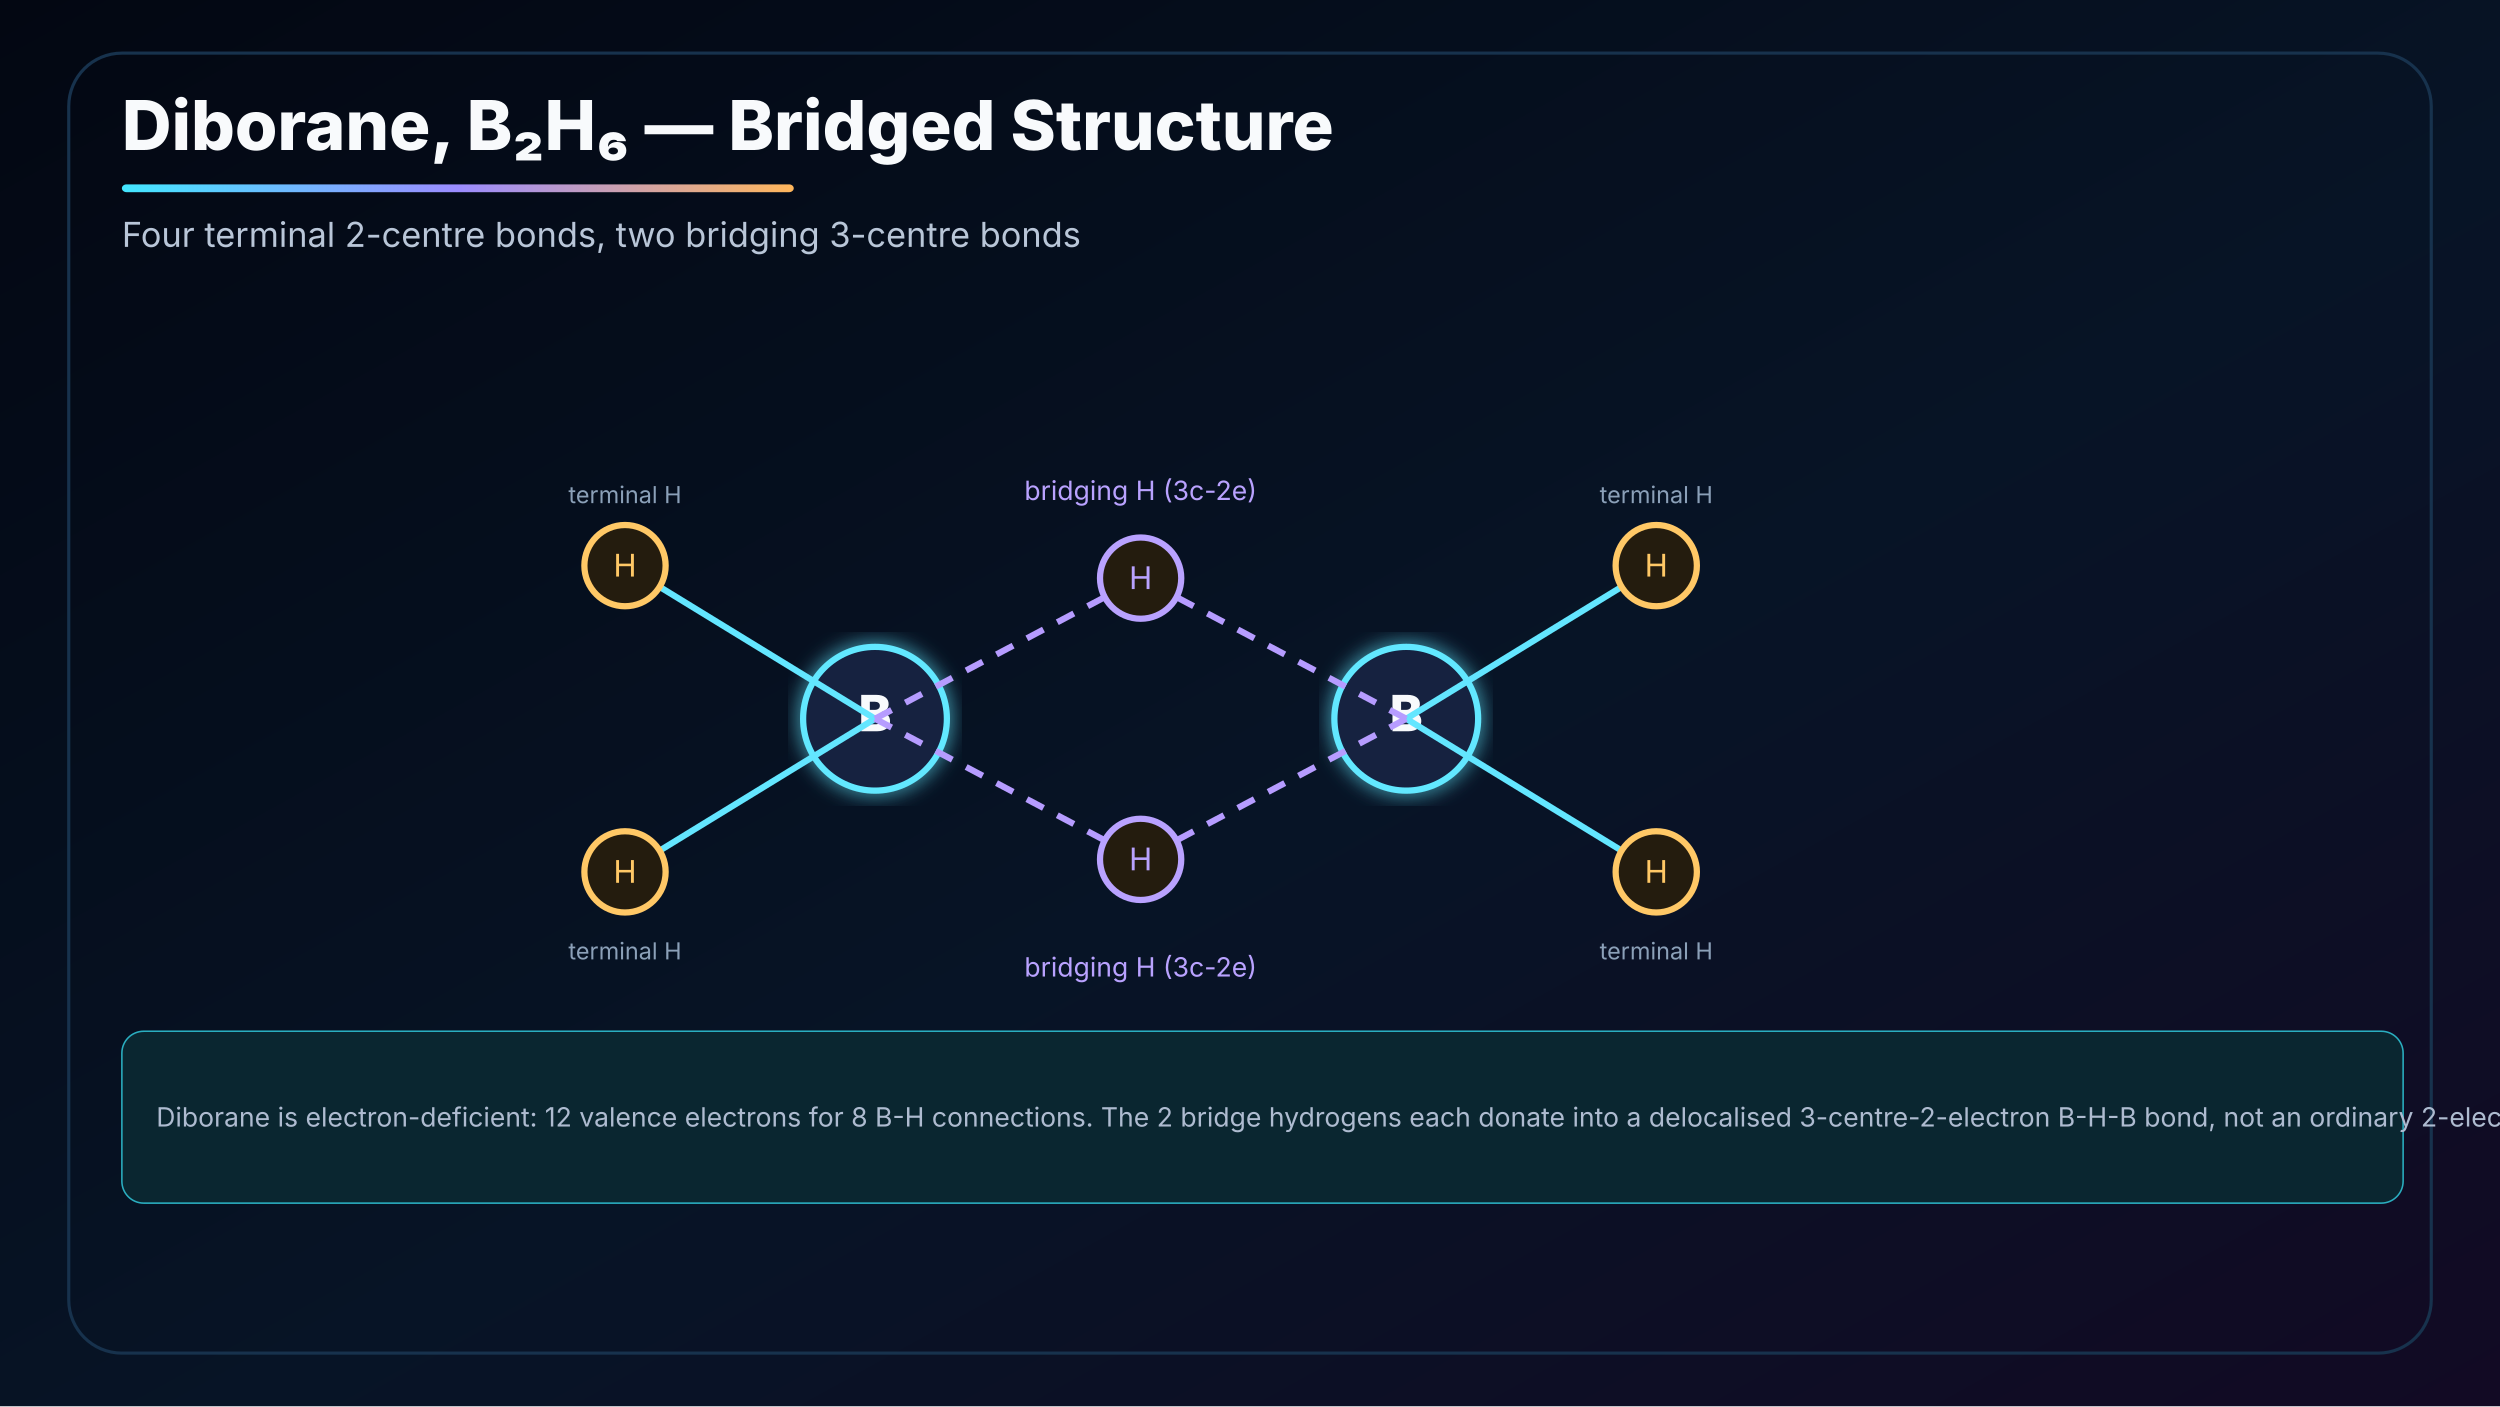
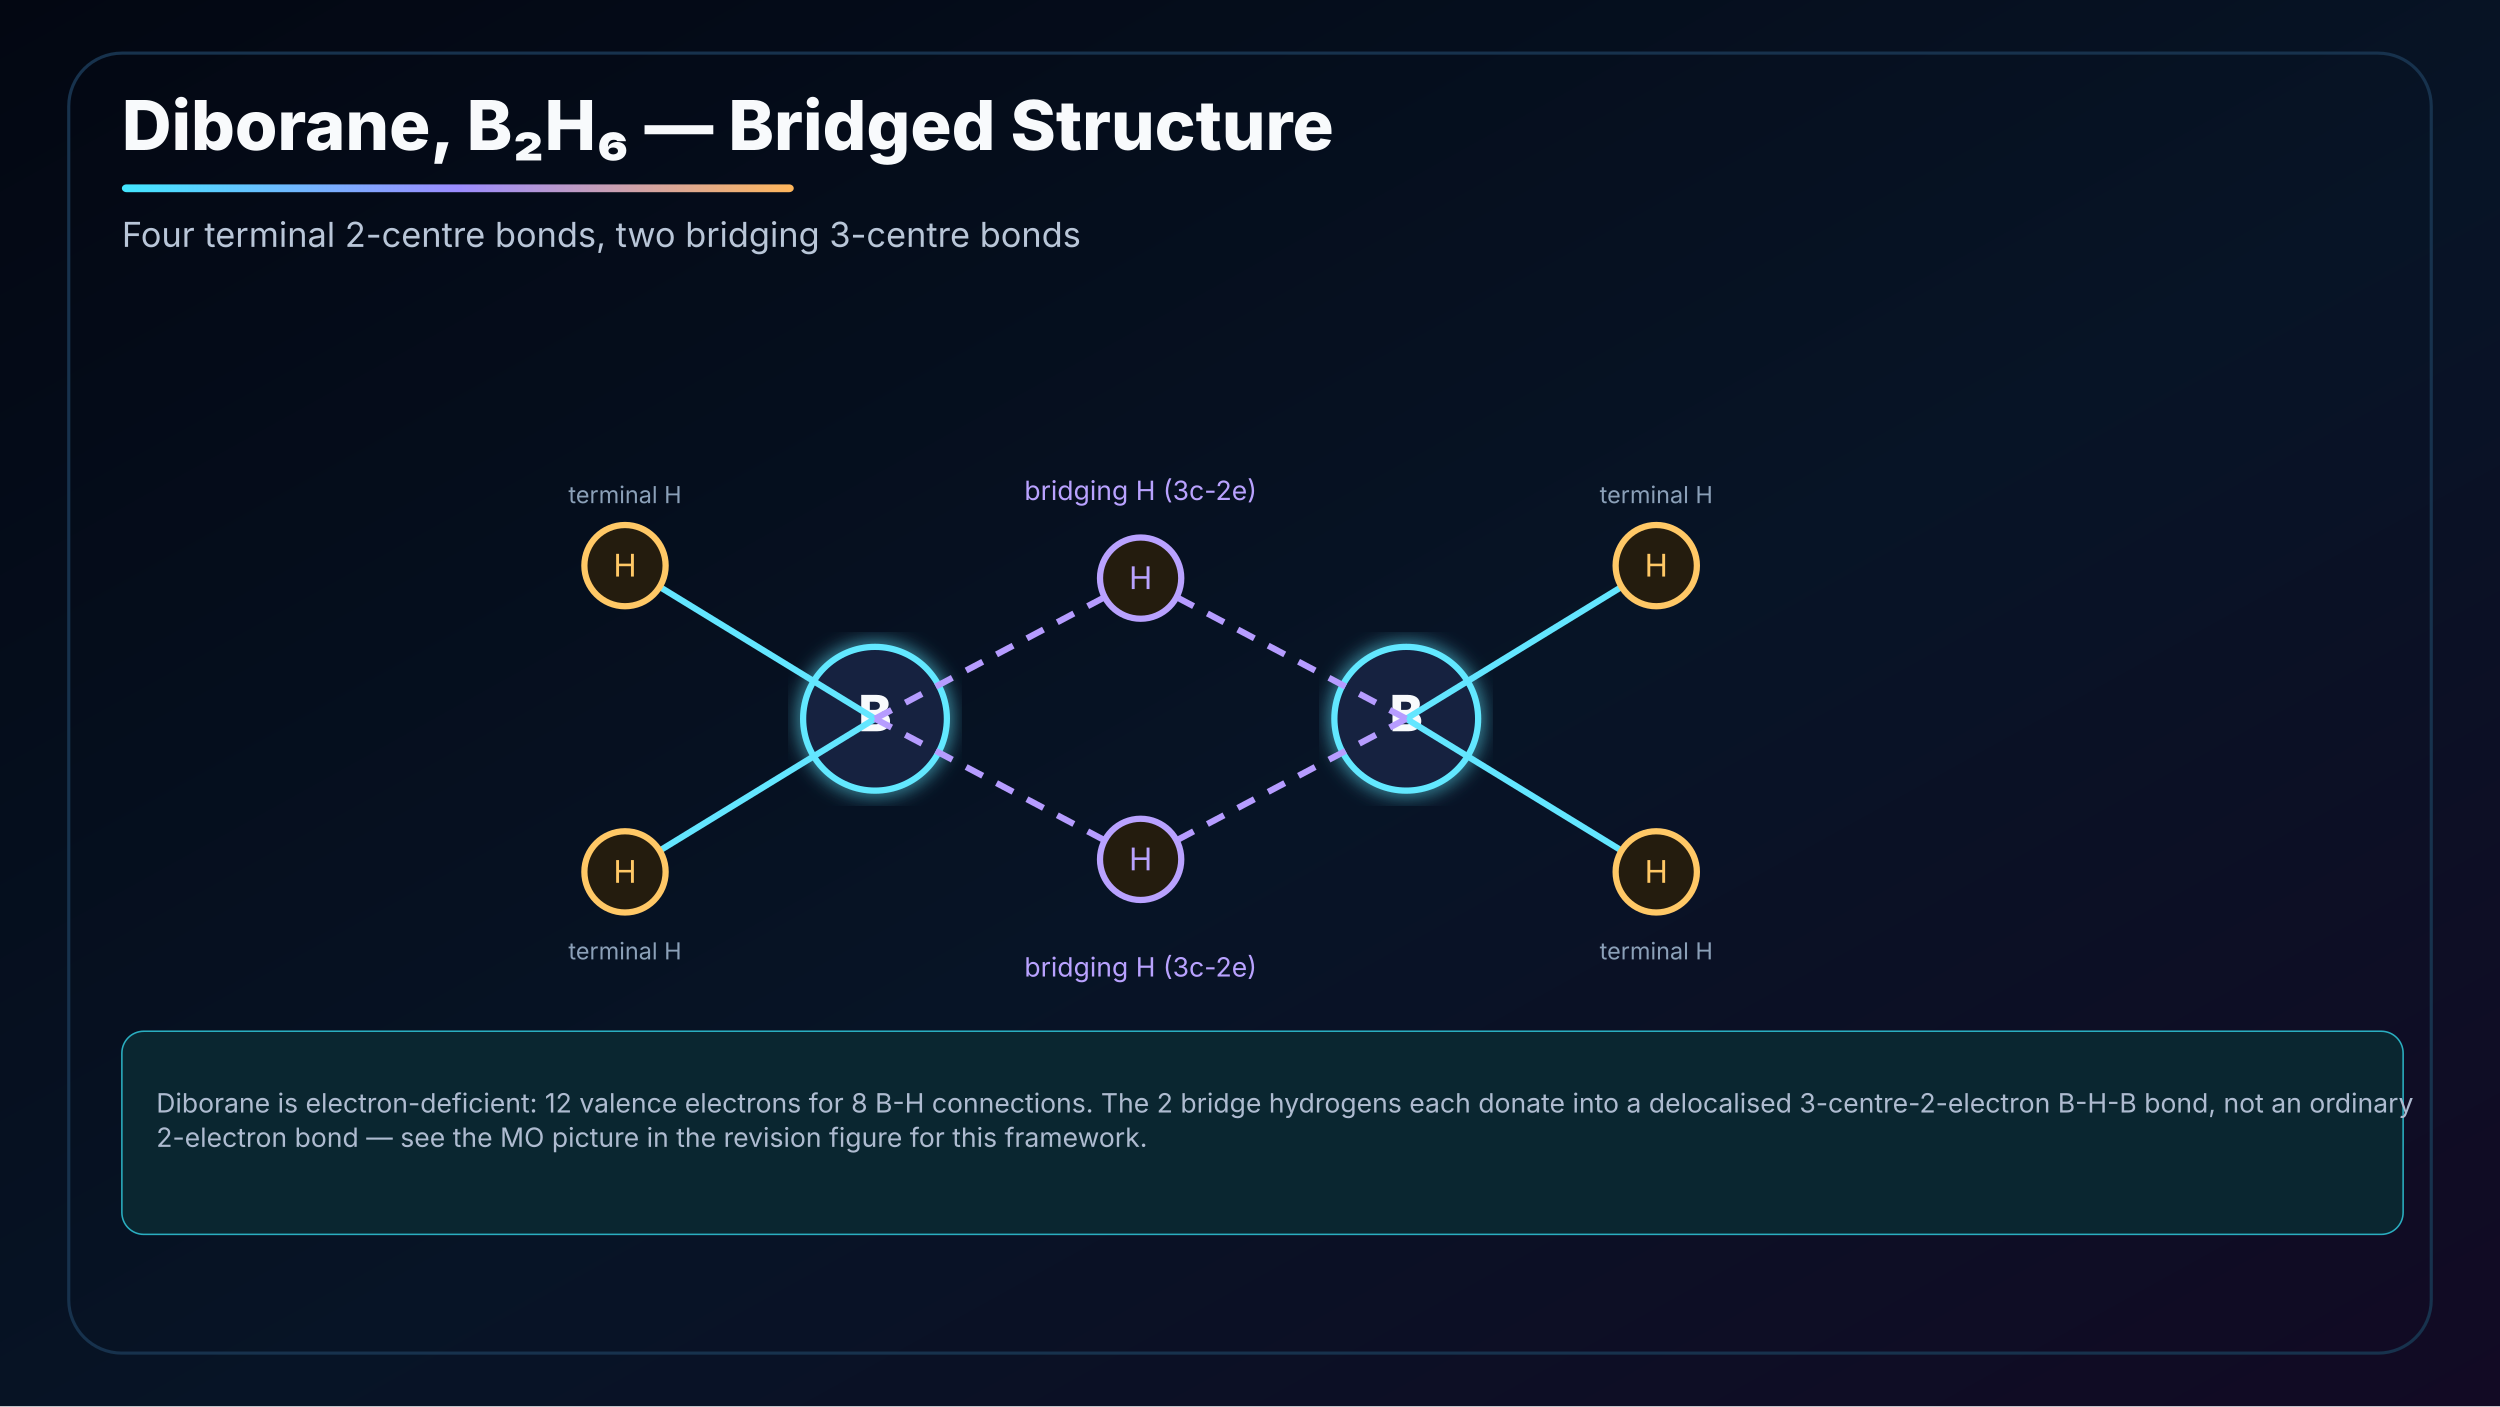
<svg xmlns="http://www.w3.org/2000/svg" width="1600" height="900" viewBox="0 0 1600 900">
  <defs>
    <linearGradient id="bg" x1="0" y1="0" x2="1" y2="1">
      <stop stop-color="#030712" />
      <stop offset="0.55" stop-color="#071426" />
      <stop offset="1" stop-color="#120a24" />
    </linearGradient>
    <linearGradient id="accent" x1="0" y1="0" x2="1" y2="0">
      <stop stop-color="#43e6ff" />
      <stop offset="0.5" stop-color="#9b8cff" />
      <stop offset="1" stop-color="#ffb65c" />
    </linearGradient>
    <filter id="glow">
      <feGaussianBlur stdDeviation="6" result="b" />
      <feMerge>
        <feMergeNode in="b" />
        <feMergeNode in="SourceGraphic" />
      </feMerge>
    </filter>
    <style>
    .title{font:800 44px Inter,Arial,sans-serif;fill:#f8fafc} .sub{font:400 22px Inter,Arial,sans-serif;fill:#b9c6d8}
    .h{font:750 26px Inter,Arial,sans-serif;fill:#69e7ff} .t{font:400 21px Inter,Arial,sans-serif;fill:#d8e1ee}
    .small{font:400 17px Inter,Arial,sans-serif;fill:#aebbd0} .tiny{font:400 15px Inter,Arial,sans-serif;fill:#8ba0b8}
    .gold{fill:#ffc866} .violet{fill:#b9a2ff} .cyan{fill:#62e8ff} .coral{fill:#ff9c7a} .green{fill:#7be6ab}
    .panel{fill:#07111f;stroke:#284563;stroke-width:2} .panel2{fill:#0d1023;stroke:#5f4a88;stroke-width:2}
    .line{stroke:#63e6ff;stroke-width:4;fill:none} .dash{stroke:#b69cff;stroke-width:4;stroke-dasharray:12 10;fill:none}
    .bond{stroke:#e8f1fb;stroke-width:5} .thin{stroke:#6f829a;stroke-width:2;fill:none}
  </style>
  </defs>
  <rect width="1600" height="900" fill="url(#bg)" />
  <rect x="44" y="34" width="1512" height="832" rx="34" fill="none" stroke="#17324d" stroke-width="2" />
  <text x="78" y="96" class="title">Diborane, B₂H₆ — Bridged Structure</text>
  <rect x="78" y="118" width="430" height="5" rx="3" fill="url(#accent)" />
  <text x="78" y="158" class="sub">Four terminal 2-centre bonds, two bridging 3-centre bonds</text>
  <circle cx="560" cy="460" r="46" fill="#12213f" stroke="#62e8ff" stroke-width="4" filter="url(#glow)" />
  <text x="560" y="468" class="title" text-anchor="middle" style="font-size:32px">B</text>
  <circle cx="900" cy="460" r="46" fill="#12213f" stroke="#62e8ff" stroke-width="4" filter="url(#glow)" />
  <text x="900" y="468" class="title" text-anchor="middle" style="font-size:32px">B</text>
  <line x1="560" y1="460" x2="400" y2="362.0" class="line" />
  <circle cx="400" cy="362.0" r="26" fill="#241c0e" stroke="#ffc866" stroke-width="4" />
  <text x="400" y="369.0" class="t" text-anchor="middle" style="font-size:20px;fill:#ffc866">H</text>
  <text x="400" y="322.0" class="tiny" text-anchor="middle">terminal H</text>
  <line x1="560" y1="460" x2="400" y2="558.0" class="line" />
  <circle cx="400" cy="558.0" r="26" fill="#241c0e" stroke="#ffc866" stroke-width="4" />
  <text x="400" y="565.0" class="t" text-anchor="middle" style="font-size:20px;fill:#ffc866">H</text>
  <text x="400" y="614.0" class="tiny" text-anchor="middle">terminal H</text>
  <line x1="900" y1="460" x2="1060" y2="362.0" class="line" />
  <circle cx="1060" cy="362.0" r="26" fill="#241c0e" stroke="#ffc866" stroke-width="4" />
  <text x="1060" y="369.0" class="t" text-anchor="middle" style="font-size:20px;fill:#ffc866">H</text>
  <text x="1060" y="322.0" class="tiny" text-anchor="middle">terminal H</text>
  <line x1="900" y1="460" x2="1060" y2="558.0" class="line" />
  <circle cx="1060" cy="558.0" r="26" fill="#241c0e" stroke="#ffc866" stroke-width="4" />
  <text x="1060" y="565.0" class="t" text-anchor="middle" style="font-size:20px;fill:#ffc866">H</text>
  <text x="1060" y="614.0" class="tiny" text-anchor="middle">terminal H</text>
  <line x1="560" y1="460" x2="730" y2="370" class="dash" stroke-dasharray="10 8" />
  <line x1="900" y1="460" x2="730" y2="370" class="dash" stroke-dasharray="10 8" />
  <circle cx="730" cy="370" r="26" fill="#241c0e" stroke="#b9a2ff" stroke-width="4" />
  <text x="730" y="377" class="t" text-anchor="middle" style="font-size:20px;fill:#b9a2ff">H</text>
  <line x1="560" y1="460" x2="730" y2="550" class="dash" stroke-dasharray="10 8" />
  <line x1="900" y1="460" x2="730" y2="550" class="dash" stroke-dasharray="10 8" />
  <circle cx="730" cy="550" r="26" fill="#241c0e" stroke="#b9a2ff" stroke-width="4" />
  <text x="730" y="557" class="t" text-anchor="middle" style="font-size:20px;fill:#b9a2ff">H</text>
  <text x="730" y="320" class="small" text-anchor="middle" style="fill:#b9a2ff">bridging H (3c-2e)</text>
  <text x="730" y="625" class="small" text-anchor="middle" style="fill:#b9a2ff">bridging H (3c-2e)</text>
-   <rect x="78" y="660" width="1460" height="110" rx="14" fill="#0a2630" stroke="#2aaec0" />
-   <text x="100" y="721.0" class="small">Diborane is electron-deficient: 12 valence electrons for 8 B-H connections. The 2 bridge hydrogens each donate into a delocalised 3-centre-2-electron B-H-B bond, not an ordinary 2-electron bond — see the MO picture in the revision figure for this framework.</text>
+   <rect x="78" y="660" width="1460" height="130" rx="14" fill="#0a2630" stroke="#2aaec0" />
+   <text x="100" y="712" class="small">Diborane is electron-deficient: 12 valence electrons for 8 B-H connections. The 2 bridge hydrogens each donate into a delocalised 3-centre-2-electron B-H-B bond, not an ordinary</text>
+   <text x="100" y="734" class="small">2-electron bond — see the MO picture in the revision figure for this framework.</text>
</svg>
